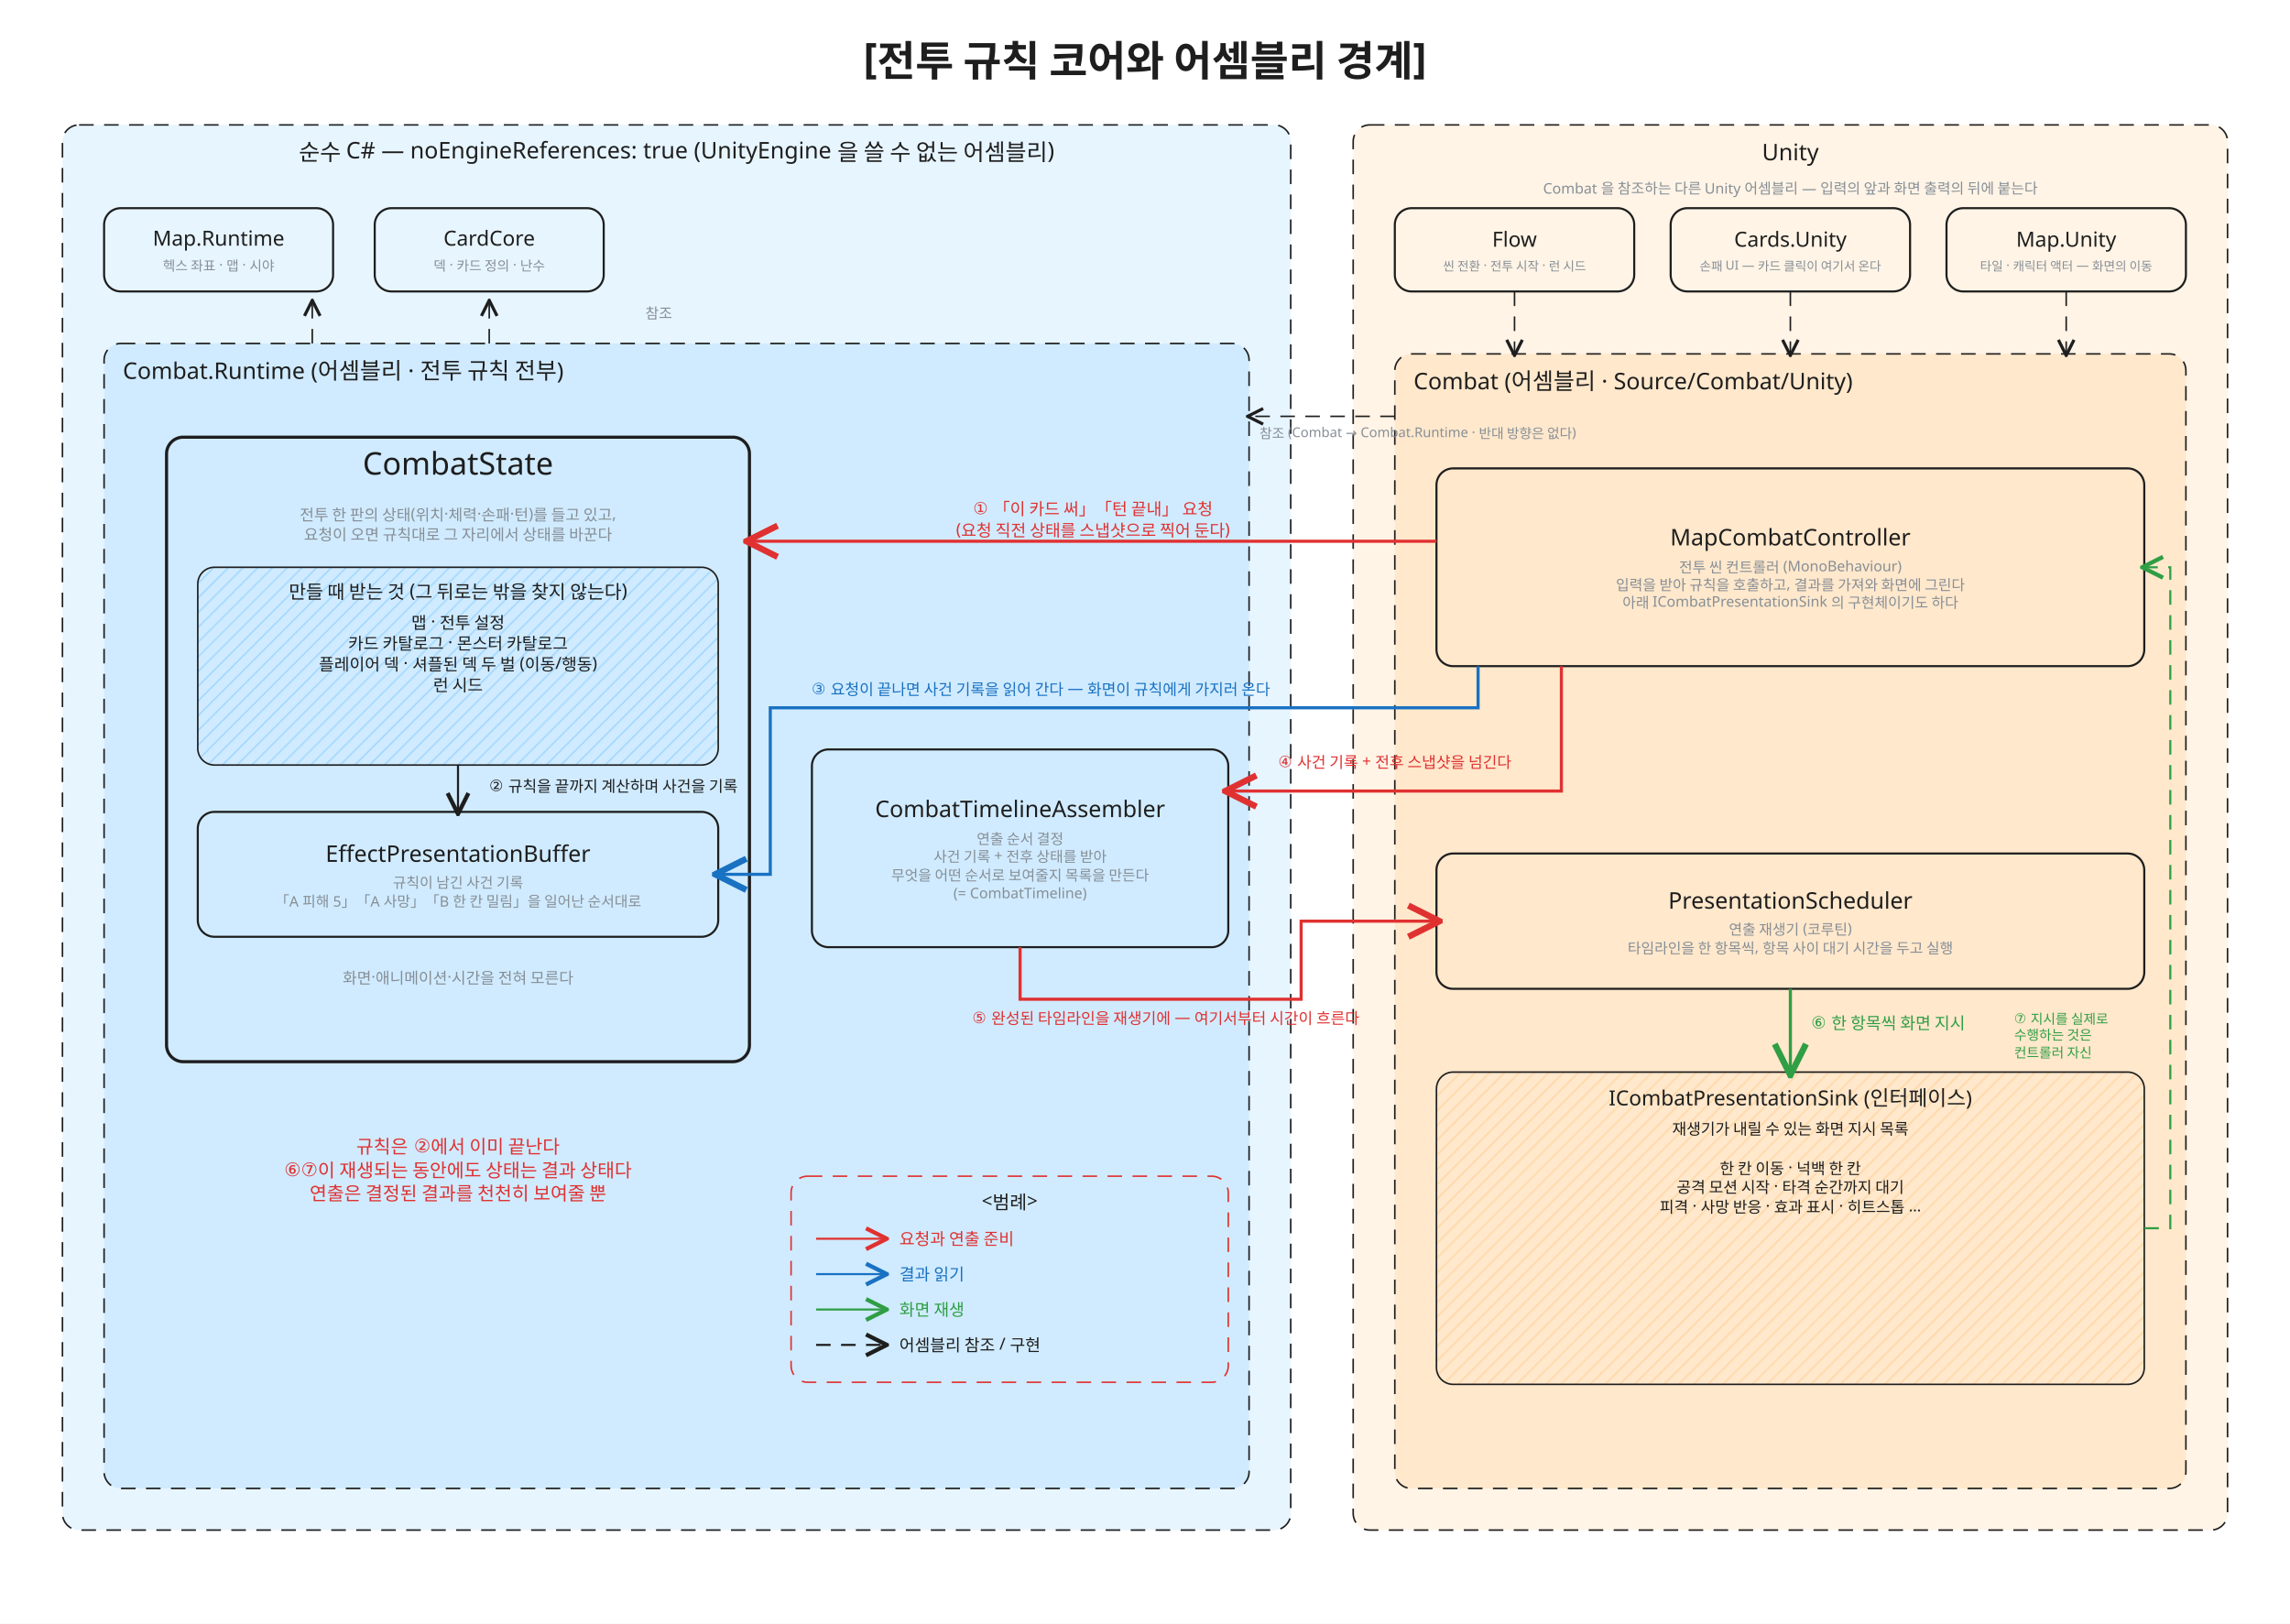
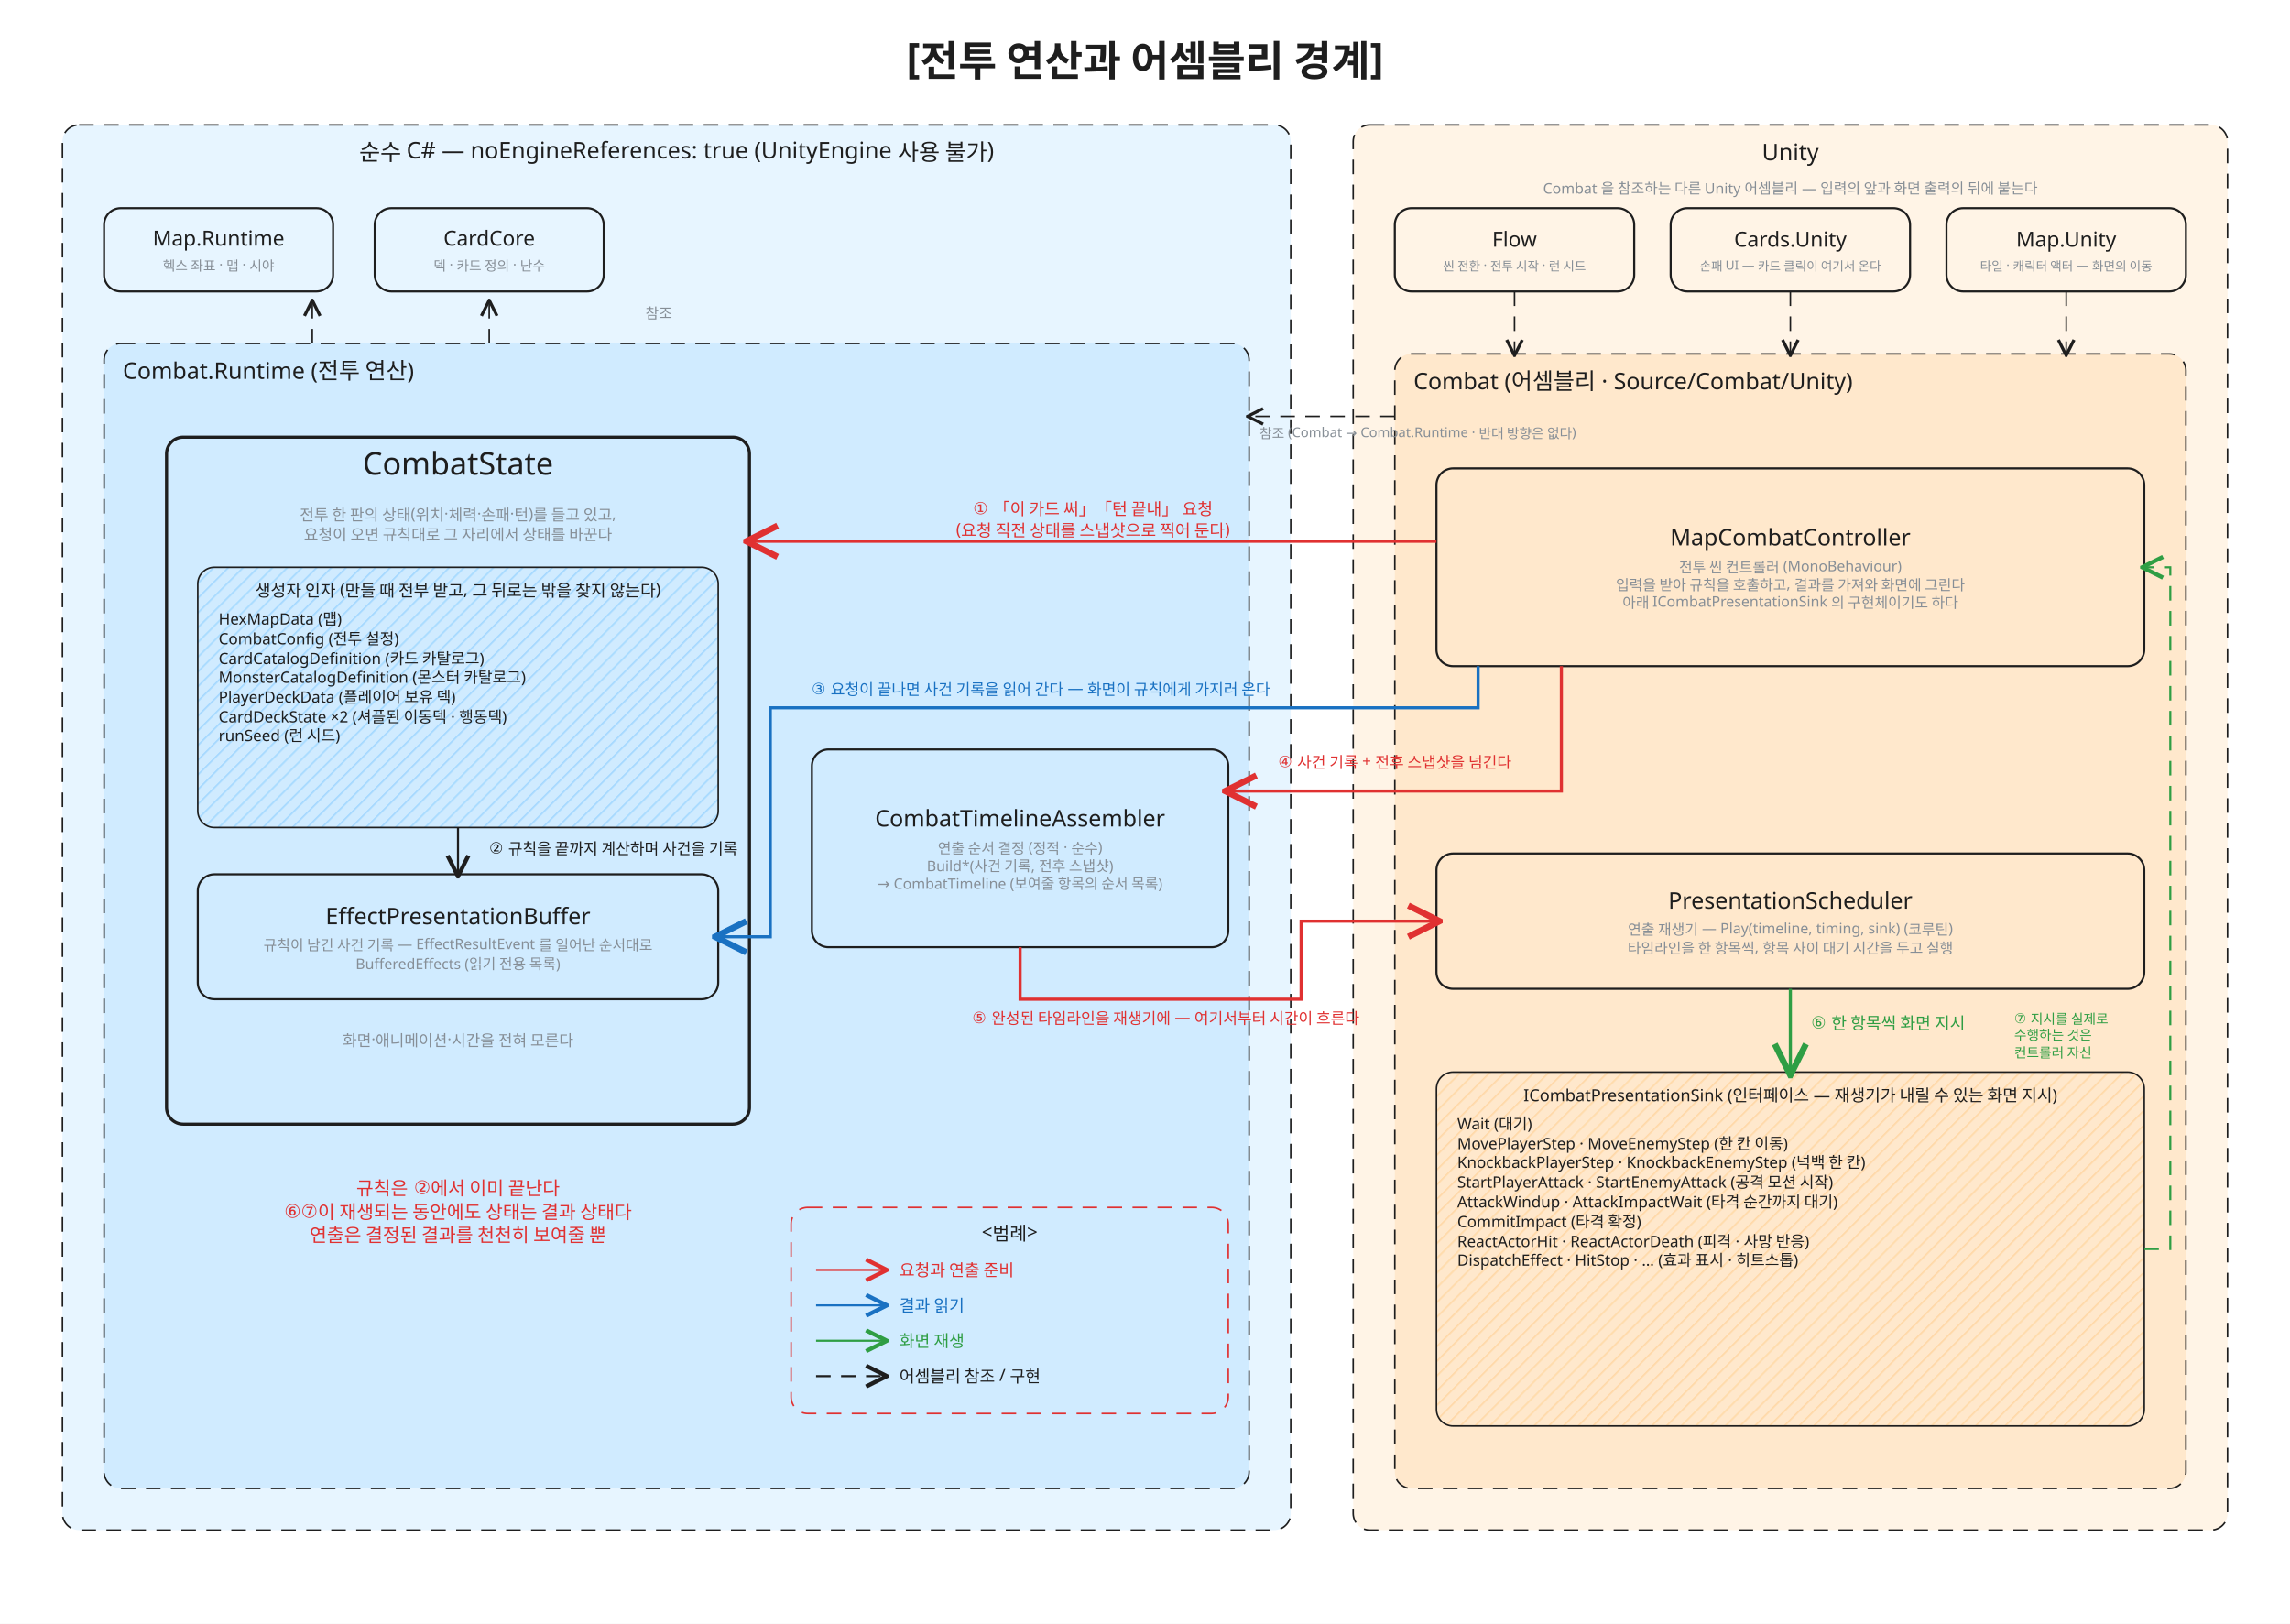
<svg xmlns="http://www.w3.org/2000/svg" width="2200" height="1560" viewBox="0 0 2200 1560">
  <defs>
    <pattern id="ha5d8ff" patternUnits="userSpaceOnUse" width="10" height="10" patternTransform="rotate(45)">
      <line x1="0" y1="0" x2="0" y2="10" stroke="#a5d8ff" stroke-width="3" />
    </pattern>
    <pattern id="hffd8a8" patternUnits="userSpaceOnUse" width="10" height="10" patternTransform="rotate(45)">
      <line x1="0" y1="0" x2="0" y2="10" stroke="#ffd8a8" stroke-width="3" />
    </pattern>
    <marker id="ah1e1e1e" markerWidth="12" markerHeight="12" refX="10" refY="6" orient="auto">
      <path d="M1,1 L11,6 L1,11" fill="none" stroke="#1e1e1e" stroke-width="2" />
    </marker>
    <marker id="as1e1e1e" markerWidth="12" markerHeight="12" refX="2" refY="6" orient="auto">
      <path d="M11,1 L1,6 L11,11" fill="none" stroke="#1e1e1e" stroke-width="2" />
    </marker>
    <marker id="ahe03131" markerWidth="12" markerHeight="12" refX="10" refY="6" orient="auto">
      <path d="M1,1 L11,6 L1,11" fill="none" stroke="#e03131" stroke-width="2" />
    </marker>
    <marker id="ase03131" markerWidth="12" markerHeight="12" refX="2" refY="6" orient="auto">
      <path d="M11,1 L1,6 L11,11" fill="none" stroke="#e03131" stroke-width="2" />
    </marker>
    <marker id="ah1971c2" markerWidth="12" markerHeight="12" refX="10" refY="6" orient="auto">
      <path d="M1,1 L11,6 L1,11" fill="none" stroke="#1971c2" stroke-width="2" />
    </marker>
    <marker id="as1971c2" markerWidth="12" markerHeight="12" refX="2" refY="6" orient="auto">
      <path d="M11,1 L1,6 L11,11" fill="none" stroke="#1971c2" stroke-width="2" />
    </marker>
    <marker id="ah2f9e44" markerWidth="12" markerHeight="12" refX="10" refY="6" orient="auto">
      <path d="M1,1 L11,6 L1,11" fill="none" stroke="#2f9e44" stroke-width="2" />
    </marker>
    <marker id="as2f9e44" markerWidth="12" markerHeight="12" refX="2" refY="6" orient="auto">
      <path d="M11,1 L1,6 L11,11" fill="none" stroke="#2f9e44" stroke-width="2" />
    </marker>
  </defs>
  <rect width="100%" height="100%" fill="#ffffff" />
-   <text x="1100" y="70" font-size="40" fill="#1e1e1e" text-anchor="middle" font-family="Virgil, 'Segoe Print', 'Comic Sans MS', 'Apple SD Gothic Neo', 'Noto Sans KR', sans-serif" font-weight="bold">[전투 규칙 코어와 어셈블리 경계]</text>
+   <text x="1100" y="70" font-size="40" fill="#1e1e1e" text-anchor="middle" font-family="Virgil, 'Segoe Print', 'Comic Sans MS', 'Apple SD Gothic Neo', 'Noto Sans KR', sans-serif" font-weight="bold">[전투 연산과 어셈블리 경계]</text>
  <rect x="60" y="120" width="1180" height="1350" rx="16" fill="#e7f5ff" stroke="#1e1e1e" stroke-width="1.5" stroke-dasharray="14,10" />
-   <text x="650" y="154" font-size="22" fill="#1e1e1e" text-anchor="middle" font-family="Virgil, 'Segoe Print', 'Comic Sans MS', 'Apple SD Gothic Neo', 'Noto Sans KR', sans-serif" font-weight="normal">순수 C#  —  noEngineReferences: true  (UnityEngine 을 쓸 수 없는 어셈블리)</text>
+   <text x="650" y="154" font-size="22" fill="#1e1e1e" text-anchor="middle" font-family="Virgil, 'Segoe Print', 'Comic Sans MS', 'Apple SD Gothic Neo', 'Noto Sans KR', sans-serif" font-weight="normal">순수 C#  —  noEngineReferences: true  (UnityEngine 사용 불가)</text>
  <rect x="1300" y="120" width="840" height="1350" rx="16" fill="#fff4e6" stroke="#1e1e1e" stroke-width="1.5" stroke-dasharray="14,10" />
  <text x="1720" y="154" font-size="22" fill="#1e1e1e" text-anchor="middle" font-family="Virgil, 'Segoe Print', 'Comic Sans MS', 'Apple SD Gothic Neo', 'Noto Sans KR', sans-serif" font-weight="normal">Unity</text>
  <rect x="100" y="200" width="220" height="80" rx="16" fill="none" stroke="#1e1e1e" stroke-width="2" />
  <text x="210" y="236" font-size="20" fill="#1e1e1e" text-anchor="middle" font-family="Virgil, 'Segoe Print', 'Comic Sans MS', 'Apple SD Gothic Neo', 'Noto Sans KR', sans-serif" font-weight="normal">Map.Runtime</text>
  <text x="210" y="260" font-size="13" fill="#868e96" text-anchor="middle" font-family="Virgil, 'Segoe Print', 'Comic Sans MS', 'Apple SD Gothic Neo', 'Noto Sans KR', sans-serif" font-weight="normal">헥스 좌표 · 맵 · 시야</text>
  <rect x="360" y="200" width="220" height="80" rx="16" fill="none" stroke="#1e1e1e" stroke-width="2" />
  <text x="470" y="236" font-size="20" fill="#1e1e1e" text-anchor="middle" font-family="Virgil, 'Segoe Print', 'Comic Sans MS', 'Apple SD Gothic Neo', 'Noto Sans KR', sans-serif" font-weight="normal">CardCore</text>
  <text x="470" y="260" font-size="13" fill="#868e96" text-anchor="middle" font-family="Virgil, 'Segoe Print', 'Comic Sans MS', 'Apple SD Gothic Neo', 'Noto Sans KR', sans-serif" font-weight="normal">덱 · 카드 정의 · 난수</text>
  <rect x="100" y="330" width="1100" height="1100" rx="16" fill="#d0ebff" stroke="#1e1e1e" stroke-width="1.5" stroke-dasharray="14,10" />
-   <text x="118" y="364" font-size="22" fill="#1e1e1e" text-anchor="start" font-family="Virgil, 'Segoe Print', 'Comic Sans MS', 'Apple SD Gothic Neo', 'Noto Sans KR', sans-serif" font-weight="normal">Combat.Runtime  (어셈블리 · 전투 규칙 전부)</text>
+   <text x="118" y="364" font-size="22" fill="#1e1e1e" text-anchor="start" font-family="Virgil, 'Segoe Print', 'Comic Sans MS', 'Apple SD Gothic Neo', 'Noto Sans KR', sans-serif" font-weight="normal">Combat.Runtime  (전투 연산)</text>
  <polyline points="300,330 300,290" fill="none" stroke="#1e1e1e" stroke-width="1.5" stroke-dasharray="14,10" marker-end="url(#ah1e1e1e)" />
  <polyline points="470,330 470,290" fill="none" stroke="#1e1e1e" stroke-width="1.5" stroke-dasharray="14,10" marker-end="url(#ah1e1e1e)" />
  <text x="620" y="306" font-size="14" fill="#868e96" text-anchor="start" font-family="Virgil, 'Segoe Print', 'Comic Sans MS', 'Apple SD Gothic Neo', 'Noto Sans KR', sans-serif" font-weight="normal">참조</text>
-   <rect x="160" y="420" width="560" height="600" rx="16" fill="none" stroke="#1e1e1e" stroke-width="3" />
+   <rect x="160" y="420" width="560" height="660" rx="16" fill="none" stroke="#1e1e1e" stroke-width="3" />
  <text x="440" y="456" font-size="30" fill="#1e1e1e" text-anchor="middle" font-family="Virgil, 'Segoe Print', 'Comic Sans MS', 'Apple SD Gothic Neo', 'Noto Sans KR', sans-serif" font-weight="normal">CombatState</text>
  <text x="440" y="500" font-size="15" fill="#868e96" text-anchor="middle" font-family="Virgil, 'Segoe Print', 'Comic Sans MS', 'Apple SD Gothic Neo', 'Noto Sans KR', sans-serif" font-weight="normal">전투 한 판의 상태(위치·체력·손패·턴)를 들고 있고,</text>
  <text x="440" y="519" font-size="15" fill="#868e96" text-anchor="middle" font-family="Virgil, 'Segoe Print', 'Comic Sans MS', 'Apple SD Gothic Neo', 'Noto Sans KR', sans-serif" font-weight="normal">요청이 오면 규칙대로 그 자리에서 상태를 바꾼다</text>
-   <rect x="190" y="545" width="500" height="190" rx="16" fill="url(#ha5d8ff)" stroke="#1e1e1e" stroke-width="1.5" />
-   <text x="440" y="575" font-size="18" fill="#1e1e1e" text-anchor="middle" font-family="Virgil, 'Segoe Print', 'Comic Sans MS', 'Apple SD Gothic Neo', 'Noto Sans KR', sans-serif" font-weight="normal">만들 때 받는 것 (그 뒤로는 밖을 찾지 않는다)</text>
-   <text x="440" y="604" font-size="16" fill="#1e1e1e" text-anchor="middle" font-family="Virgil, 'Segoe Print', 'Comic Sans MS', 'Apple SD Gothic Neo', 'Noto Sans KR', sans-serif" font-weight="normal">맵 · 전투 설정</text>
-   <text x="440" y="624" font-size="16" fill="#1e1e1e" text-anchor="middle" font-family="Virgil, 'Segoe Print', 'Comic Sans MS', 'Apple SD Gothic Neo', 'Noto Sans KR', sans-serif" font-weight="normal">카드 카탈로그 · 몬스터 카탈로그</text>
-   <text x="440" y="644" font-size="16" fill="#1e1e1e" text-anchor="middle" font-family="Virgil, 'Segoe Print', 'Comic Sans MS', 'Apple SD Gothic Neo', 'Noto Sans KR', sans-serif" font-weight="normal">플레이어 덱 · 셔플된 덱 두 벌 (이동/행동)</text>
-   <text x="440" y="664" font-size="16" fill="#1e1e1e" text-anchor="middle" font-family="Virgil, 'Segoe Print', 'Comic Sans MS', 'Apple SD Gothic Neo', 'Noto Sans KR', sans-serif" font-weight="normal">런 시드</text>
-   <rect x="190" y="780" width="500" height="120" rx="16" fill="none" stroke="#1e1e1e" stroke-width="2" />
-   <text x="440" y="828" font-size="22" fill="#1e1e1e" text-anchor="middle" font-family="Virgil, 'Segoe Print', 'Comic Sans MS', 'Apple SD Gothic Neo', 'Noto Sans KR', sans-serif" font-weight="normal">EffectPresentationBuffer</text>
-   <text x="440" y="853" font-size="14" fill="#868e96" text-anchor="middle" font-family="Virgil, 'Segoe Print', 'Comic Sans MS', 'Apple SD Gothic Neo', 'Noto Sans KR', sans-serif" font-weight="normal">규칙이 남긴 사건 기록</text>
-   <text x="440" y="871" font-size="14" fill="#868e96" text-anchor="middle" font-family="Virgil, 'Segoe Print', 'Comic Sans MS', 'Apple SD Gothic Neo', 'Noto Sans KR', sans-serif" font-weight="normal">「A 피해 5」「A 사망」「B 한 칸 밀림」을 일어난 순서대로</text>
-   <text x="440" y="945" font-size="15" fill="#868e96" text-anchor="middle" font-family="Virgil, 'Segoe Print', 'Comic Sans MS', 'Apple SD Gothic Neo', 'Noto Sans KR', sans-serif" font-weight="normal">화면·애니메이션·시간을 전혀 모른다</text>
+   <rect x="190" y="545" width="500" height="250" rx="16" fill="url(#ha5d8ff)" stroke="#1e1e1e" stroke-width="1.5" />
+   <text x="440" y="573" font-size="16" fill="#1e1e1e" text-anchor="middle" font-family="Virgil, 'Segoe Print', 'Comic Sans MS', 'Apple SD Gothic Neo', 'Noto Sans KR', sans-serif" font-weight="normal">생성자 인자 (만들 때 전부 받고, 그 뒤로는 밖을 찾지 않는다)</text>
+   <text x="210" y="600" font-size="15" fill="#1e1e1e" text-anchor="start" font-family="Virgil, 'Segoe Print', 'Comic Sans MS', 'Apple SD Gothic Neo', 'Noto Sans KR', sans-serif" font-weight="normal">HexMapData  (맵)</text>
+   <text x="210" y="619" font-size="15" fill="#1e1e1e" text-anchor="start" font-family="Virgil, 'Segoe Print', 'Comic Sans MS', 'Apple SD Gothic Neo', 'Noto Sans KR', sans-serif" font-weight="normal">CombatConfig  (전투 설정)</text>
+   <text x="210" y="638" font-size="15" fill="#1e1e1e" text-anchor="start" font-family="Virgil, 'Segoe Print', 'Comic Sans MS', 'Apple SD Gothic Neo', 'Noto Sans KR', sans-serif" font-weight="normal">CardCatalogDefinition  (카드 카탈로그)</text>
+   <text x="210" y="656" font-size="15" fill="#1e1e1e" text-anchor="start" font-family="Virgil, 'Segoe Print', 'Comic Sans MS', 'Apple SD Gothic Neo', 'Noto Sans KR', sans-serif" font-weight="normal">MonsterCatalogDefinition  (몬스터 카탈로그)</text>
+   <text x="210" y="675" font-size="15" fill="#1e1e1e" text-anchor="start" font-family="Virgil, 'Segoe Print', 'Comic Sans MS', 'Apple SD Gothic Neo', 'Noto Sans KR', sans-serif" font-weight="normal">PlayerDeckData  (플레이어 보유 덱)</text>
+   <text x="210" y="694" font-size="15" fill="#1e1e1e" text-anchor="start" font-family="Virgil, 'Segoe Print', 'Comic Sans MS', 'Apple SD Gothic Neo', 'Noto Sans KR', sans-serif" font-weight="normal">CardDeckState ×2  (셔플된 이동덱 · 행동덱)</text>
+   <text x="210" y="712" font-size="15" fill="#1e1e1e" text-anchor="start" font-family="Virgil, 'Segoe Print', 'Comic Sans MS', 'Apple SD Gothic Neo', 'Noto Sans KR', sans-serif" font-weight="normal">runSeed  (런 시드)</text>
+   <rect x="190" y="840" width="500" height="120" rx="16" fill="none" stroke="#1e1e1e" stroke-width="2" />
+   <text x="440" y="888" font-size="22" fill="#1e1e1e" text-anchor="middle" font-family="Virgil, 'Segoe Print', 'Comic Sans MS', 'Apple SD Gothic Neo', 'Noto Sans KR', sans-serif" font-weight="normal">EffectPresentationBuffer</text>
+   <text x="440" y="913" font-size="14" fill="#868e96" text-anchor="middle" font-family="Virgil, 'Segoe Print', 'Comic Sans MS', 'Apple SD Gothic Neo', 'Noto Sans KR', sans-serif" font-weight="normal">규칙이 남긴 사건 기록 — EffectResultEvent 를 일어난 순서대로</text>
+   <text x="440" y="931" font-size="14" fill="#868e96" text-anchor="middle" font-family="Virgil, 'Segoe Print', 'Comic Sans MS', 'Apple SD Gothic Neo', 'Noto Sans KR', sans-serif" font-weight="normal">BufferedEffects  (읽기 전용 목록)</text>
+   <text x="440" y="1005" font-size="15" fill="#868e96" text-anchor="middle" font-family="Virgil, 'Segoe Print', 'Comic Sans MS', 'Apple SD Gothic Neo', 'Noto Sans KR', sans-serif" font-weight="normal">화면·애니메이션·시간을 전혀 모른다</text>
  <rect x="780" y="720" width="400" height="190" rx="16" fill="none" stroke="#1e1e1e" stroke-width="2" />
-   <text x="980" y="785" font-size="22" fill="#1e1e1e" text-anchor="middle" font-family="Virgil, 'Segoe Print', 'Comic Sans MS', 'Apple SD Gothic Neo', 'Noto Sans KR', sans-serif" font-weight="normal">CombatTimelineAssembler</text>
-   <text x="980" y="811" font-size="14" fill="#868e96" text-anchor="middle" font-family="Virgil, 'Segoe Print', 'Comic Sans MS', 'Apple SD Gothic Neo', 'Noto Sans KR', sans-serif" font-weight="normal">연출 순서 결정</text>
-   <text x="980" y="828" font-size="14" fill="#868e96" text-anchor="middle" font-family="Virgil, 'Segoe Print', 'Comic Sans MS', 'Apple SD Gothic Neo', 'Noto Sans KR', sans-serif" font-weight="normal">사건 기록 + 전후 상태를 받아</text>
-   <text x="980" y="846" font-size="14" fill="#868e96" text-anchor="middle" font-family="Virgil, 'Segoe Print', 'Comic Sans MS', 'Apple SD Gothic Neo', 'Noto Sans KR', sans-serif" font-weight="normal">무엇을 어떤 순서로 보여줄지 목록을 만든다</text>
-   <text x="980" y="863" font-size="14" fill="#868e96" text-anchor="middle" font-family="Virgil, 'Segoe Print', 'Comic Sans MS', 'Apple SD Gothic Neo', 'Noto Sans KR', sans-serif" font-weight="normal">(= CombatTimeline)</text>
+   <text x="980" y="794" font-size="22" fill="#1e1e1e" text-anchor="middle" font-family="Virgil, 'Segoe Print', 'Comic Sans MS', 'Apple SD Gothic Neo', 'Noto Sans KR', sans-serif" font-weight="normal">CombatTimelineAssembler</text>
+   <text x="980" y="820" font-size="14" fill="#868e96" text-anchor="middle" font-family="Virgil, 'Segoe Print', 'Comic Sans MS', 'Apple SD Gothic Neo', 'Noto Sans KR', sans-serif" font-weight="normal">연출 순서 결정 (정적 · 순수)</text>
+   <text x="980" y="837" font-size="14" fill="#868e96" text-anchor="middle" font-family="Virgil, 'Segoe Print', 'Comic Sans MS', 'Apple SD Gothic Neo', 'Noto Sans KR', sans-serif" font-weight="normal">Build*(사건 기록, 전후 스냅샷)</text>
+   <text x="980" y="854" font-size="14" fill="#868e96" text-anchor="middle" font-family="Virgil, 'Segoe Print', 'Comic Sans MS', 'Apple SD Gothic Neo', 'Noto Sans KR', sans-serif" font-weight="normal">→ CombatTimeline  (보여줄 항목의 순서 목록)</text>
  <rect x="1340" y="200" width="230" height="80" rx="16" fill="none" stroke="#1e1e1e" stroke-width="2" />
  <text x="1455" y="237" font-size="20" fill="#1e1e1e" text-anchor="middle" font-family="Virgil, 'Segoe Print', 'Comic Sans MS', 'Apple SD Gothic Neo', 'Noto Sans KR', sans-serif" font-weight="normal">Flow</text>
  <text x="1455" y="260" font-size="12" fill="#868e96" text-anchor="middle" font-family="Virgil, 'Segoe Print', 'Comic Sans MS', 'Apple SD Gothic Neo', 'Noto Sans KR', sans-serif" font-weight="normal">씬 전환 · 전투 시작 · 런 시드</text>
  <rect x="1605" y="200" width="230" height="80" rx="16" fill="none" stroke="#1e1e1e" stroke-width="2" />
  <text x="1720" y="237" font-size="20" fill="#1e1e1e" text-anchor="middle" font-family="Virgil, 'Segoe Print', 'Comic Sans MS', 'Apple SD Gothic Neo', 'Noto Sans KR', sans-serif" font-weight="normal">Cards.Unity</text>
  <text x="1720" y="260" font-size="12" fill="#868e96" text-anchor="middle" font-family="Virgil, 'Segoe Print', 'Comic Sans MS', 'Apple SD Gothic Neo', 'Noto Sans KR', sans-serif" font-weight="normal">손패 UI — 카드 클릭이 여기서 온다</text>
  <rect x="1870" y="200" width="230" height="80" rx="16" fill="none" stroke="#1e1e1e" stroke-width="2" />
  <text x="1985" y="237" font-size="20" fill="#1e1e1e" text-anchor="middle" font-family="Virgil, 'Segoe Print', 'Comic Sans MS', 'Apple SD Gothic Neo', 'Noto Sans KR', sans-serif" font-weight="normal">Map.Unity</text>
  <text x="1985" y="260" font-size="12" fill="#868e96" text-anchor="middle" font-family="Virgil, 'Segoe Print', 'Comic Sans MS', 'Apple SD Gothic Neo', 'Noto Sans KR', sans-serif" font-weight="normal">타일 · 캐릭터 액터 — 화면의 이동</text>
  <text x="1720" y="186" font-size="14" fill="#868e96" text-anchor="middle" font-family="Virgil, 'Segoe Print', 'Comic Sans MS', 'Apple SD Gothic Neo', 'Noto Sans KR', sans-serif" font-weight="normal">Combat 을 참조하는 다른 Unity 어셈블리 — 입력의 앞과 화면 출력의 뒤에 붙는다</text>
  <rect x="1340" y="340" width="760" height="1090" rx="16" fill="#ffe8cc" stroke="#1e1e1e" stroke-width="1.5" stroke-dasharray="14,10" />
  <text x="1358" y="374" font-size="22" fill="#1e1e1e" text-anchor="start" font-family="Virgil, 'Segoe Print', 'Comic Sans MS', 'Apple SD Gothic Neo', 'Noto Sans KR', sans-serif" font-weight="normal">Combat  (어셈블리 · Source/Combat/Unity)</text>
  <polyline points="1455,280 1455,340" fill="none" stroke="#1e1e1e" stroke-width="1.5" stroke-dasharray="14,10" marker-end="url(#ah1e1e1e)" />
  <polyline points="1720,280 1720,340" fill="none" stroke="#1e1e1e" stroke-width="1.5" stroke-dasharray="14,10" marker-end="url(#ah1e1e1e)" />
  <polyline points="1985,280 1985,340" fill="none" stroke="#1e1e1e" stroke-width="1.5" stroke-dasharray="14,10" marker-end="url(#ah1e1e1e)" />
  <polyline points="1340,400 1200,400" fill="none" stroke="#1e1e1e" stroke-width="1.5" stroke-dasharray="14,10" marker-end="url(#ah1e1e1e)" />
  <text x="1210" y="421" font-size="13" fill="#868e96" text-anchor="start" font-family="Virgil, 'Segoe Print', 'Comic Sans MS', 'Apple SD Gothic Neo', 'Noto Sans KR', sans-serif" font-weight="normal">참조 (Combat → Combat.Runtime · 반대 방향은 없다)</text>
  <rect x="1380" y="450" width="680" height="190" rx="16" fill="none" stroke="#1e1e1e" stroke-width="2" />
  <text x="1720" y="524" font-size="22" fill="#1e1e1e" text-anchor="middle" font-family="Virgil, 'Segoe Print', 'Comic Sans MS', 'Apple SD Gothic Neo', 'Noto Sans KR', sans-serif" font-weight="normal">MapCombatController</text>
  <text x="1720" y="550" font-size="14" fill="#868e96" text-anchor="middle" font-family="Virgil, 'Segoe Print', 'Comic Sans MS', 'Apple SD Gothic Neo', 'Noto Sans KR', sans-serif" font-weight="normal">전투 씬 컨트롤러 (MonoBehaviour)</text>
  <text x="1720" y="567" font-size="14" fill="#868e96" text-anchor="middle" font-family="Virgil, 'Segoe Print', 'Comic Sans MS', 'Apple SD Gothic Neo', 'Noto Sans KR', sans-serif" font-weight="normal">입력을 받아 규칙을 호출하고, 결과를 가져와 화면에 그린다</text>
  <text x="1720" y="584" font-size="14" fill="#868e96" text-anchor="middle" font-family="Virgil, 'Segoe Print', 'Comic Sans MS', 'Apple SD Gothic Neo', 'Noto Sans KR', sans-serif" font-weight="normal">아래 ICombatPresentationSink 의 구현체이기도 하다</text>
  <rect x="1380" y="820" width="680" height="130" rx="16" fill="none" stroke="#1e1e1e" stroke-width="2" />
  <text x="1720" y="873" font-size="22" fill="#1e1e1e" text-anchor="middle" font-family="Virgil, 'Segoe Print', 'Comic Sans MS', 'Apple SD Gothic Neo', 'Noto Sans KR', sans-serif" font-weight="normal">PresentationScheduler</text>
-   <text x="1720" y="898" font-size="14" fill="#868e96" text-anchor="middle" font-family="Virgil, 'Segoe Print', 'Comic Sans MS', 'Apple SD Gothic Neo', 'Noto Sans KR', sans-serif" font-weight="normal">연출 재생기 (코루틴)</text>
+   <text x="1720" y="898" font-size="14" fill="#868e96" text-anchor="middle" font-family="Virgil, 'Segoe Print', 'Comic Sans MS', 'Apple SD Gothic Neo', 'Noto Sans KR', sans-serif" font-weight="normal">연출 재생기 — Play(timeline, timing, sink)  (코루틴)</text>
  <text x="1720" y="916" font-size="14" fill="#868e96" text-anchor="middle" font-family="Virgil, 'Segoe Print', 'Comic Sans MS', 'Apple SD Gothic Neo', 'Noto Sans KR', sans-serif" font-weight="normal">타임라인을 한 항목씩, 항목 사이 대기 시간을 두고 실행</text>
-   <rect x="1380" y="1030" width="680" height="300" rx="16" fill="url(#hffd8a8)" stroke="#1e1e1e" stroke-width="1.5" />
-   <text x="1720" y="1062" font-size="20" fill="#1e1e1e" text-anchor="middle" font-family="Virgil, 'Segoe Print', 'Comic Sans MS', 'Apple SD Gothic Neo', 'Noto Sans KR', sans-serif" font-weight="normal">ICombatPresentationSink (인터페이스)</text>
-   <text x="1720" y="1090" font-size="15" fill="#1e1e1e" text-anchor="middle" font-family="Virgil, 'Segoe Print', 'Comic Sans MS', 'Apple SD Gothic Neo', 'Noto Sans KR', sans-serif" font-weight="normal">재생기가 내릴 수 있는 화면 지시 목록</text>
-   <text x="1720" y="1109" font-size="15" fill="#1e1e1e" text-anchor="middle" font-family="Virgil, 'Segoe Print', 'Comic Sans MS', 'Apple SD Gothic Neo', 'Noto Sans KR', sans-serif" font-weight="normal" />
-   <text x="1720" y="1128" font-size="15" fill="#1e1e1e" text-anchor="middle" font-family="Virgil, 'Segoe Print', 'Comic Sans MS', 'Apple SD Gothic Neo', 'Noto Sans KR', sans-serif" font-weight="normal">한 칸 이동 · 넉백 한 칸</text>
-   <text x="1720" y="1146" font-size="15" fill="#1e1e1e" text-anchor="middle" font-family="Virgil, 'Segoe Print', 'Comic Sans MS', 'Apple SD Gothic Neo', 'Noto Sans KR', sans-serif" font-weight="normal">공격 모션 시작 · 타격 순간까지 대기</text>
-   <text x="1720" y="1165" font-size="15" fill="#1e1e1e" text-anchor="middle" font-family="Virgil, 'Segoe Print', 'Comic Sans MS', 'Apple SD Gothic Neo', 'Noto Sans KR', sans-serif" font-weight="normal">피격 · 사망 반응 · 효과 표시 · 히트스톱 …</text>
+   <rect x="1380" y="1030" width="680" height="340" rx="16" fill="url(#hffd8a8)" stroke="#1e1e1e" stroke-width="1.5" />
+   <text x="1720" y="1058" font-size="16" fill="#1e1e1e" text-anchor="middle" font-family="Virgil, 'Segoe Print', 'Comic Sans MS', 'Apple SD Gothic Neo', 'Noto Sans KR', sans-serif" font-weight="normal">ICombatPresentationSink  (인터페이스 — 재생기가 내릴 수 있는 화면 지시)</text>
+   <text x="1400" y="1085" font-size="15" fill="#1e1e1e" text-anchor="start" font-family="Virgil, 'Segoe Print', 'Comic Sans MS', 'Apple SD Gothic Neo', 'Noto Sans KR', sans-serif" font-weight="normal">Wait  (대기)</text>
+   <text x="1400" y="1104" font-size="15" fill="#1e1e1e" text-anchor="start" font-family="Virgil, 'Segoe Print', 'Comic Sans MS', 'Apple SD Gothic Neo', 'Noto Sans KR', sans-serif" font-weight="normal">MovePlayerStep · MoveEnemyStep  (한 칸 이동)</text>
+   <text x="1400" y="1122" font-size="15" fill="#1e1e1e" text-anchor="start" font-family="Virgil, 'Segoe Print', 'Comic Sans MS', 'Apple SD Gothic Neo', 'Noto Sans KR', sans-serif" font-weight="normal">KnockbackPlayerStep · KnockbackEnemyStep  (넉백 한 칸)</text>
+   <text x="1400" y="1141" font-size="15" fill="#1e1e1e" text-anchor="start" font-family="Virgil, 'Segoe Print', 'Comic Sans MS', 'Apple SD Gothic Neo', 'Noto Sans KR', sans-serif" font-weight="normal">StartPlayerAttack · StartEnemyAttack  (공격 모션 시작)</text>
+   <text x="1400" y="1160" font-size="15" fill="#1e1e1e" text-anchor="start" font-family="Virgil, 'Segoe Print', 'Comic Sans MS', 'Apple SD Gothic Neo', 'Noto Sans KR', sans-serif" font-weight="normal">AttackWindup · AttackImpactWait  (타격 순간까지 대기)</text>
+   <text x="1400" y="1179" font-size="15" fill="#1e1e1e" text-anchor="start" font-family="Virgil, 'Segoe Print', 'Comic Sans MS', 'Apple SD Gothic Neo', 'Noto Sans KR', sans-serif" font-weight="normal">CommitImpact  (타격 확정)</text>
+   <text x="1400" y="1198" font-size="15" fill="#1e1e1e" text-anchor="start" font-family="Virgil, 'Segoe Print', 'Comic Sans MS', 'Apple SD Gothic Neo', 'Noto Sans KR', sans-serif" font-weight="normal">ReactActorHit · ReactActorDeath  (피격 · 사망 반응)</text>
+   <text x="1400" y="1216" font-size="15" fill="#1e1e1e" text-anchor="start" font-family="Virgil, 'Segoe Print', 'Comic Sans MS', 'Apple SD Gothic Neo', 'Noto Sans KR', sans-serif" font-weight="normal">DispatchEffect · HitStop · …  (효과 표시 · 히트스톱)</text>
  <polyline points="1380,520 720,520" fill="none" stroke="#e03131" stroke-width="3" marker-end="url(#ahe03131)" />
  <text x="1050" y="494" font-size="16" fill="#e03131" text-anchor="middle" font-family="Virgil, 'Segoe Print', 'Comic Sans MS', 'Apple SD Gothic Neo', 'Noto Sans KR', sans-serif" font-weight="normal">① 「이 카드 써」「턴 끝내」 요청</text>
  <text x="1050" y="514" font-size="16" fill="#e03131" text-anchor="middle" font-family="Virgil, 'Segoe Print', 'Comic Sans MS', 'Apple SD Gothic Neo', 'Noto Sans KR', sans-serif" font-weight="normal">(요청 직전 상태를 스냅샷으로 찍어 둔다)</text>
-   <polyline points="440,735 440,780" fill="none" stroke="#1e1e1e" stroke-width="2" marker-end="url(#ah1e1e1e)" />
-   <text x="470" y="760" font-size="15" fill="#1e1e1e" text-anchor="start" font-family="Virgil, 'Segoe Print', 'Comic Sans MS', 'Apple SD Gothic Neo', 'Noto Sans KR', sans-serif" font-weight="normal">② 규칙을 끝까지 계산하며 사건을 기록</text>
-   <polyline points="1420,640 1420,680 740,680 740,840 690,840" fill="none" stroke="#1971c2" stroke-width="3" marker-end="url(#ah1971c2)" />
+   <polyline points="440,795 440,840" fill="none" stroke="#1e1e1e" stroke-width="2" marker-end="url(#ah1e1e1e)" />
+   <text x="470" y="820" font-size="15" fill="#1e1e1e" text-anchor="start" font-family="Virgil, 'Segoe Print', 'Comic Sans MS', 'Apple SD Gothic Neo', 'Noto Sans KR', sans-serif" font-weight="normal">② 규칙을 끝까지 계산하며 사건을 기록</text>
+   <polyline points="1420,640 1420,680 740,680 740,900 690,900" fill="none" stroke="#1971c2" stroke-width="3" marker-end="url(#ah1971c2)" />
  <text x="1000" y="667" font-size="15" fill="#1971c2" text-anchor="middle" font-family="Virgil, 'Segoe Print', 'Comic Sans MS', 'Apple SD Gothic Neo', 'Noto Sans KR', sans-serif" font-weight="normal">③ 요청이 끝나면 사건 기록을 읽어 간다 — 화면이 규칙에게 가지러 온다</text>
  <polyline points="1500,640 1500,760 1180,760" fill="none" stroke="#e03131" stroke-width="3" marker-end="url(#ahe03131)" />
  <text x="1340" y="737" font-size="15" fill="#e03131" text-anchor="middle" font-family="Virgil, 'Segoe Print', 'Comic Sans MS', 'Apple SD Gothic Neo', 'Noto Sans KR', sans-serif" font-weight="normal">④ 사건 기록 + 전후 스냅샷을 넘긴다</text>
  <polyline points="980,910 980,960 1250,960 1250,885 1380,885" fill="none" stroke="#e03131" stroke-width="3" marker-end="url(#ahe03131)" />
  <text x="1120" y="983" font-size="15" fill="#e03131" text-anchor="middle" font-family="Virgil, 'Segoe Print', 'Comic Sans MS', 'Apple SD Gothic Neo', 'Noto Sans KR', sans-serif" font-weight="normal">⑤ 완성된 타임라인을 재생기에 — 여기서부터 시간이 흐른다</text>
  <polyline points="1720,950 1720,1030" fill="none" stroke="#2f9e44" stroke-width="3" marker-end="url(#ah2f9e44)" />
  <text x="1740" y="988" font-size="16" fill="#2f9e44" text-anchor="start" font-family="Virgil, 'Segoe Print', 'Comic Sans MS', 'Apple SD Gothic Neo', 'Noto Sans KR', sans-serif" font-weight="normal">⑥ 한 항목씩 화면 지시</text>
-   <polyline points="2060,1180 2085,1180 2085,545 2060,545" fill="none" stroke="#2f9e44" stroke-width="2" stroke-dasharray="14,10" marker-end="url(#ah2f9e44)" />
+   <polyline points="2060,1200 2085,1200 2085,545 2060,545" fill="none" stroke="#2f9e44" stroke-width="2" stroke-dasharray="14,10" marker-end="url(#ah2f9e44)" />
  <text x="1935" y="983" font-size="13" fill="#2f9e44" text-anchor="start" font-family="Virgil, 'Segoe Print', 'Comic Sans MS', 'Apple SD Gothic Neo', 'Noto Sans KR', sans-serif" font-weight="normal">⑦ 지시를 실제로</text>
  <text x="1935" y="999" font-size="13" fill="#2f9e44" text-anchor="start" font-family="Virgil, 'Segoe Print', 'Comic Sans MS', 'Apple SD Gothic Neo', 'Noto Sans KR', sans-serif" font-weight="normal">수행하는 것은</text>
  <text x="1935" y="1016" font-size="13" fill="#2f9e44" text-anchor="start" font-family="Virgil, 'Segoe Print', 'Comic Sans MS', 'Apple SD Gothic Neo', 'Noto Sans KR', sans-serif" font-weight="normal">컨트롤러 자신</text>
-   <text x="440" y="1108" font-size="18" fill="#e03131" text-anchor="middle" font-family="Virgil, 'Segoe Print', 'Comic Sans MS', 'Apple SD Gothic Neo', 'Noto Sans KR', sans-serif" font-weight="normal">규칙은 ②에서 이미 끝난다</text>
-   <text x="440" y="1130" font-size="18" fill="#e03131" text-anchor="middle" font-family="Virgil, 'Segoe Print', 'Comic Sans MS', 'Apple SD Gothic Neo', 'Noto Sans KR', sans-serif" font-weight="normal">⑥⑦이 재생되는 동안에도 상태는 결과 상태다</text>
-   <text x="440" y="1153" font-size="18" fill="#e03131" text-anchor="middle" font-family="Virgil, 'Segoe Print', 'Comic Sans MS', 'Apple SD Gothic Neo', 'Noto Sans KR', sans-serif" font-weight="normal">연출은 결정된 결과를 천천히 보여줄 뿐</text>
-   <rect x="760" y="1130" width="420" height="198.0" rx="16" fill="none" stroke="#e03131" stroke-width="1.5" stroke-dasharray="14,10" />
-   <text x="970" y="1160" font-size="18" fill="#1e1e1e" text-anchor="middle" font-family="Virgil, 'Segoe Print', 'Comic Sans MS', 'Apple SD Gothic Neo', 'Noto Sans KR', sans-serif" font-weight="normal">&lt;범례&gt;</text>
-   <polyline points="784,1190.1 850,1190.1" fill="none" stroke="#e03131" stroke-width="2" marker-end="url(#ahe03131)" />
-   <text x="864" y="1196" font-size="16" fill="#e03131" text-anchor="start" font-family="Virgil, 'Segoe Print', 'Comic Sans MS', 'Apple SD Gothic Neo', 'Noto Sans KR', sans-serif" font-weight="normal">요청과 연출 준비</text>
-   <polyline points="784,1224.1 850,1224.1" fill="none" stroke="#1971c2" stroke-width="2" marker-end="url(#ah1971c2)" />
-   <text x="864" y="1230" font-size="16" fill="#1971c2" text-anchor="start" font-family="Virgil, 'Segoe Print', 'Comic Sans MS', 'Apple SD Gothic Neo', 'Noto Sans KR', sans-serif" font-weight="normal">결과 읽기</text>
-   <polyline points="784,1258.1 850,1258.1" fill="none" stroke="#2f9e44" stroke-width="2" marker-end="url(#ah2f9e44)" />
-   <text x="864" y="1264" font-size="16" fill="#2f9e44" text-anchor="start" font-family="Virgil, 'Segoe Print', 'Comic Sans MS', 'Apple SD Gothic Neo', 'Noto Sans KR', sans-serif" font-weight="normal">화면 재생</text>
-   <polyline points="784,1292.1 850,1292.1" fill="none" stroke="#1e1e1e" stroke-width="2" stroke-dasharray="14,10" marker-end="url(#ah1e1e1e)" />
-   <text x="864" y="1298" font-size="16" fill="#1e1e1e" text-anchor="start" font-family="Virgil, 'Segoe Print', 'Comic Sans MS', 'Apple SD Gothic Neo', 'Noto Sans KR', sans-serif" font-weight="normal">어셈블리 참조 / 구현</text>
+   <text x="440" y="1148" font-size="18" fill="#e03131" text-anchor="middle" font-family="Virgil, 'Segoe Print', 'Comic Sans MS', 'Apple SD Gothic Neo', 'Noto Sans KR', sans-serif" font-weight="normal">규칙은 ②에서 이미 끝난다</text>
+   <text x="440" y="1170" font-size="18" fill="#e03131" text-anchor="middle" font-family="Virgil, 'Segoe Print', 'Comic Sans MS', 'Apple SD Gothic Neo', 'Noto Sans KR', sans-serif" font-weight="normal">⑥⑦이 재생되는 동안에도 상태는 결과 상태다</text>
+   <text x="440" y="1193" font-size="18" fill="#e03131" text-anchor="middle" font-family="Virgil, 'Segoe Print', 'Comic Sans MS', 'Apple SD Gothic Neo', 'Noto Sans KR', sans-serif" font-weight="normal">연출은 결정된 결과를 천천히 보여줄 뿐</text>
+   <rect x="760" y="1160" width="420" height="198.0" rx="16" fill="none" stroke="#e03131" stroke-width="1.5" stroke-dasharray="14,10" />
+   <text x="970" y="1190" font-size="18" fill="#1e1e1e" text-anchor="middle" font-family="Virgil, 'Segoe Print', 'Comic Sans MS', 'Apple SD Gothic Neo', 'Noto Sans KR', sans-serif" font-weight="normal">&lt;범례&gt;</text>
+   <polyline points="784,1220.1 850,1220.1" fill="none" stroke="#e03131" stroke-width="2" marker-end="url(#ahe03131)" />
+   <text x="864" y="1226" font-size="16" fill="#e03131" text-anchor="start" font-family="Virgil, 'Segoe Print', 'Comic Sans MS', 'Apple SD Gothic Neo', 'Noto Sans KR', sans-serif" font-weight="normal">요청과 연출 준비</text>
+   <polyline points="784,1254.1 850,1254.1" fill="none" stroke="#1971c2" stroke-width="2" marker-end="url(#ah1971c2)" />
+   <text x="864" y="1260" font-size="16" fill="#1971c2" text-anchor="start" font-family="Virgil, 'Segoe Print', 'Comic Sans MS', 'Apple SD Gothic Neo', 'Noto Sans KR', sans-serif" font-weight="normal">결과 읽기</text>
+   <polyline points="784,1288.1 850,1288.1" fill="none" stroke="#2f9e44" stroke-width="2" marker-end="url(#ah2f9e44)" />
+   <text x="864" y="1294" font-size="16" fill="#2f9e44" text-anchor="start" font-family="Virgil, 'Segoe Print', 'Comic Sans MS', 'Apple SD Gothic Neo', 'Noto Sans KR', sans-serif" font-weight="normal">화면 재생</text>
+   <polyline points="784,1322.1 850,1322.1" fill="none" stroke="#1e1e1e" stroke-width="2" stroke-dasharray="14,10" marker-end="url(#ah1e1e1e)" />
+   <text x="864" y="1328" font-size="16" fill="#1e1e1e" text-anchor="start" font-family="Virgil, 'Segoe Print', 'Comic Sans MS', 'Apple SD Gothic Neo', 'Noto Sans KR', sans-serif" font-weight="normal">어셈블리 참조 / 구현</text>
</svg>
